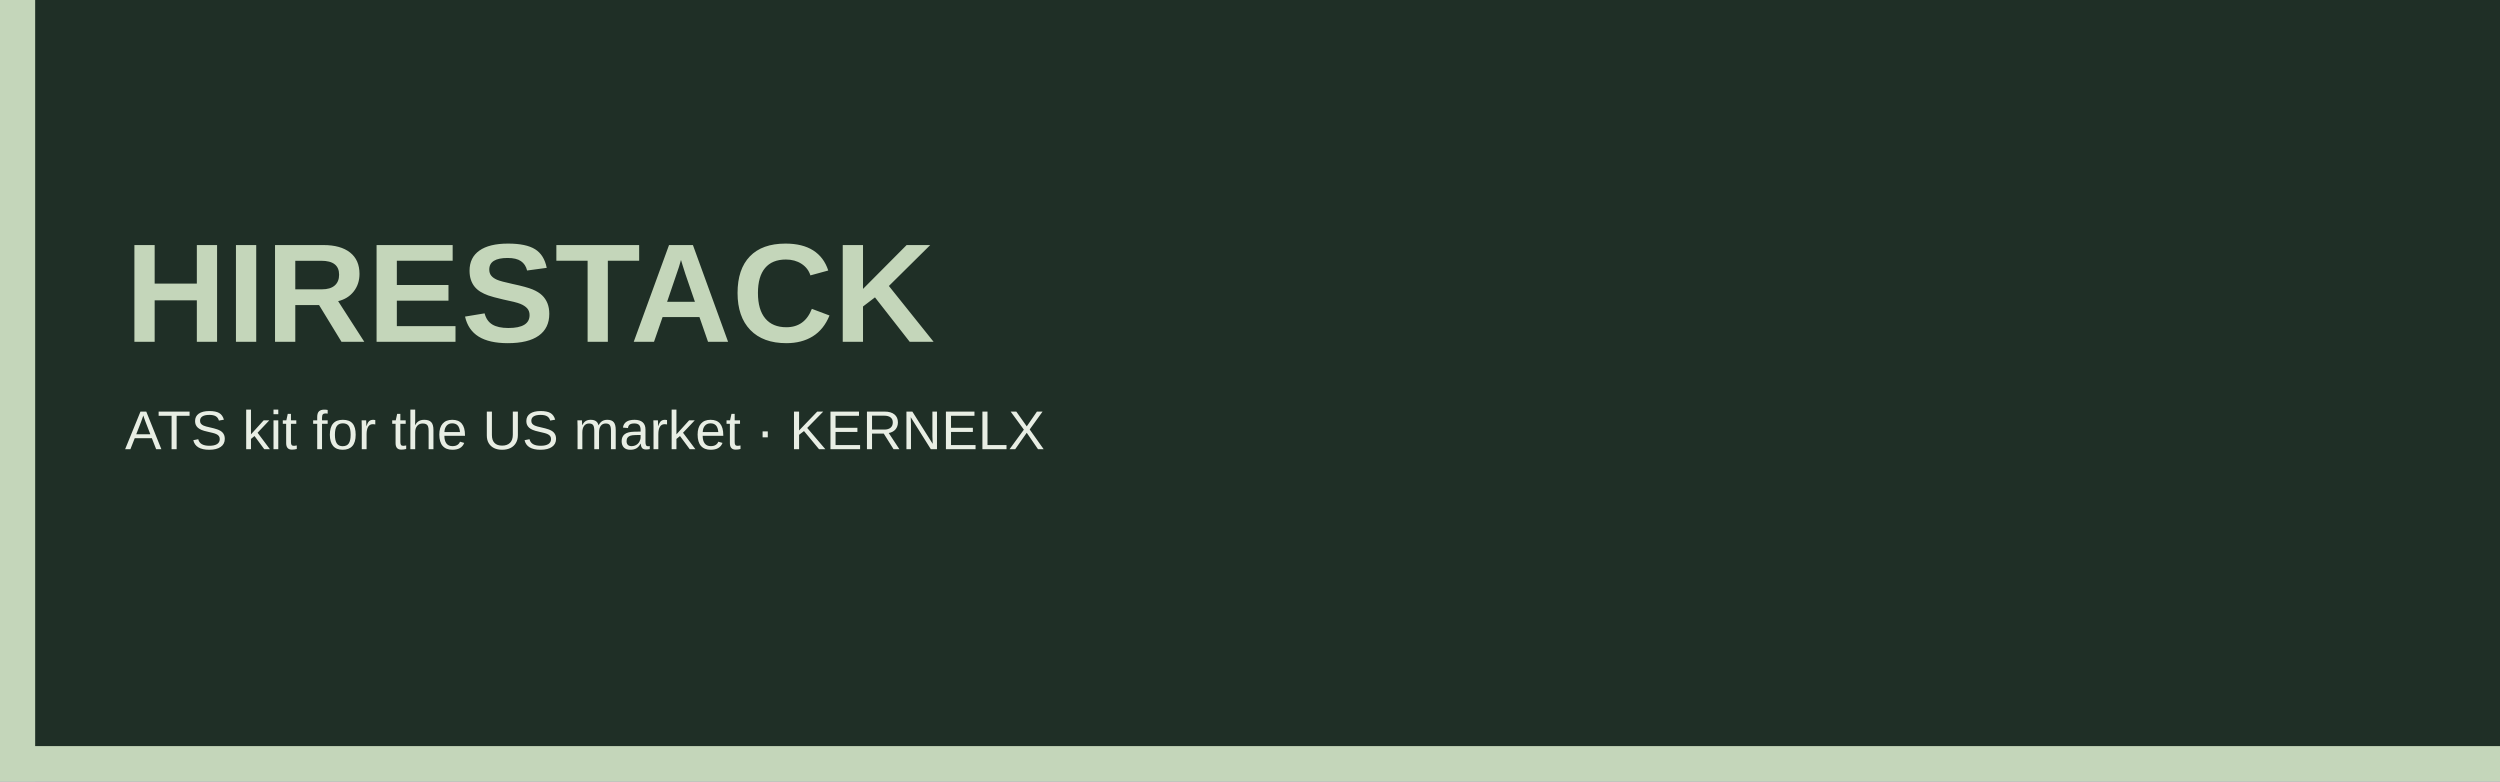
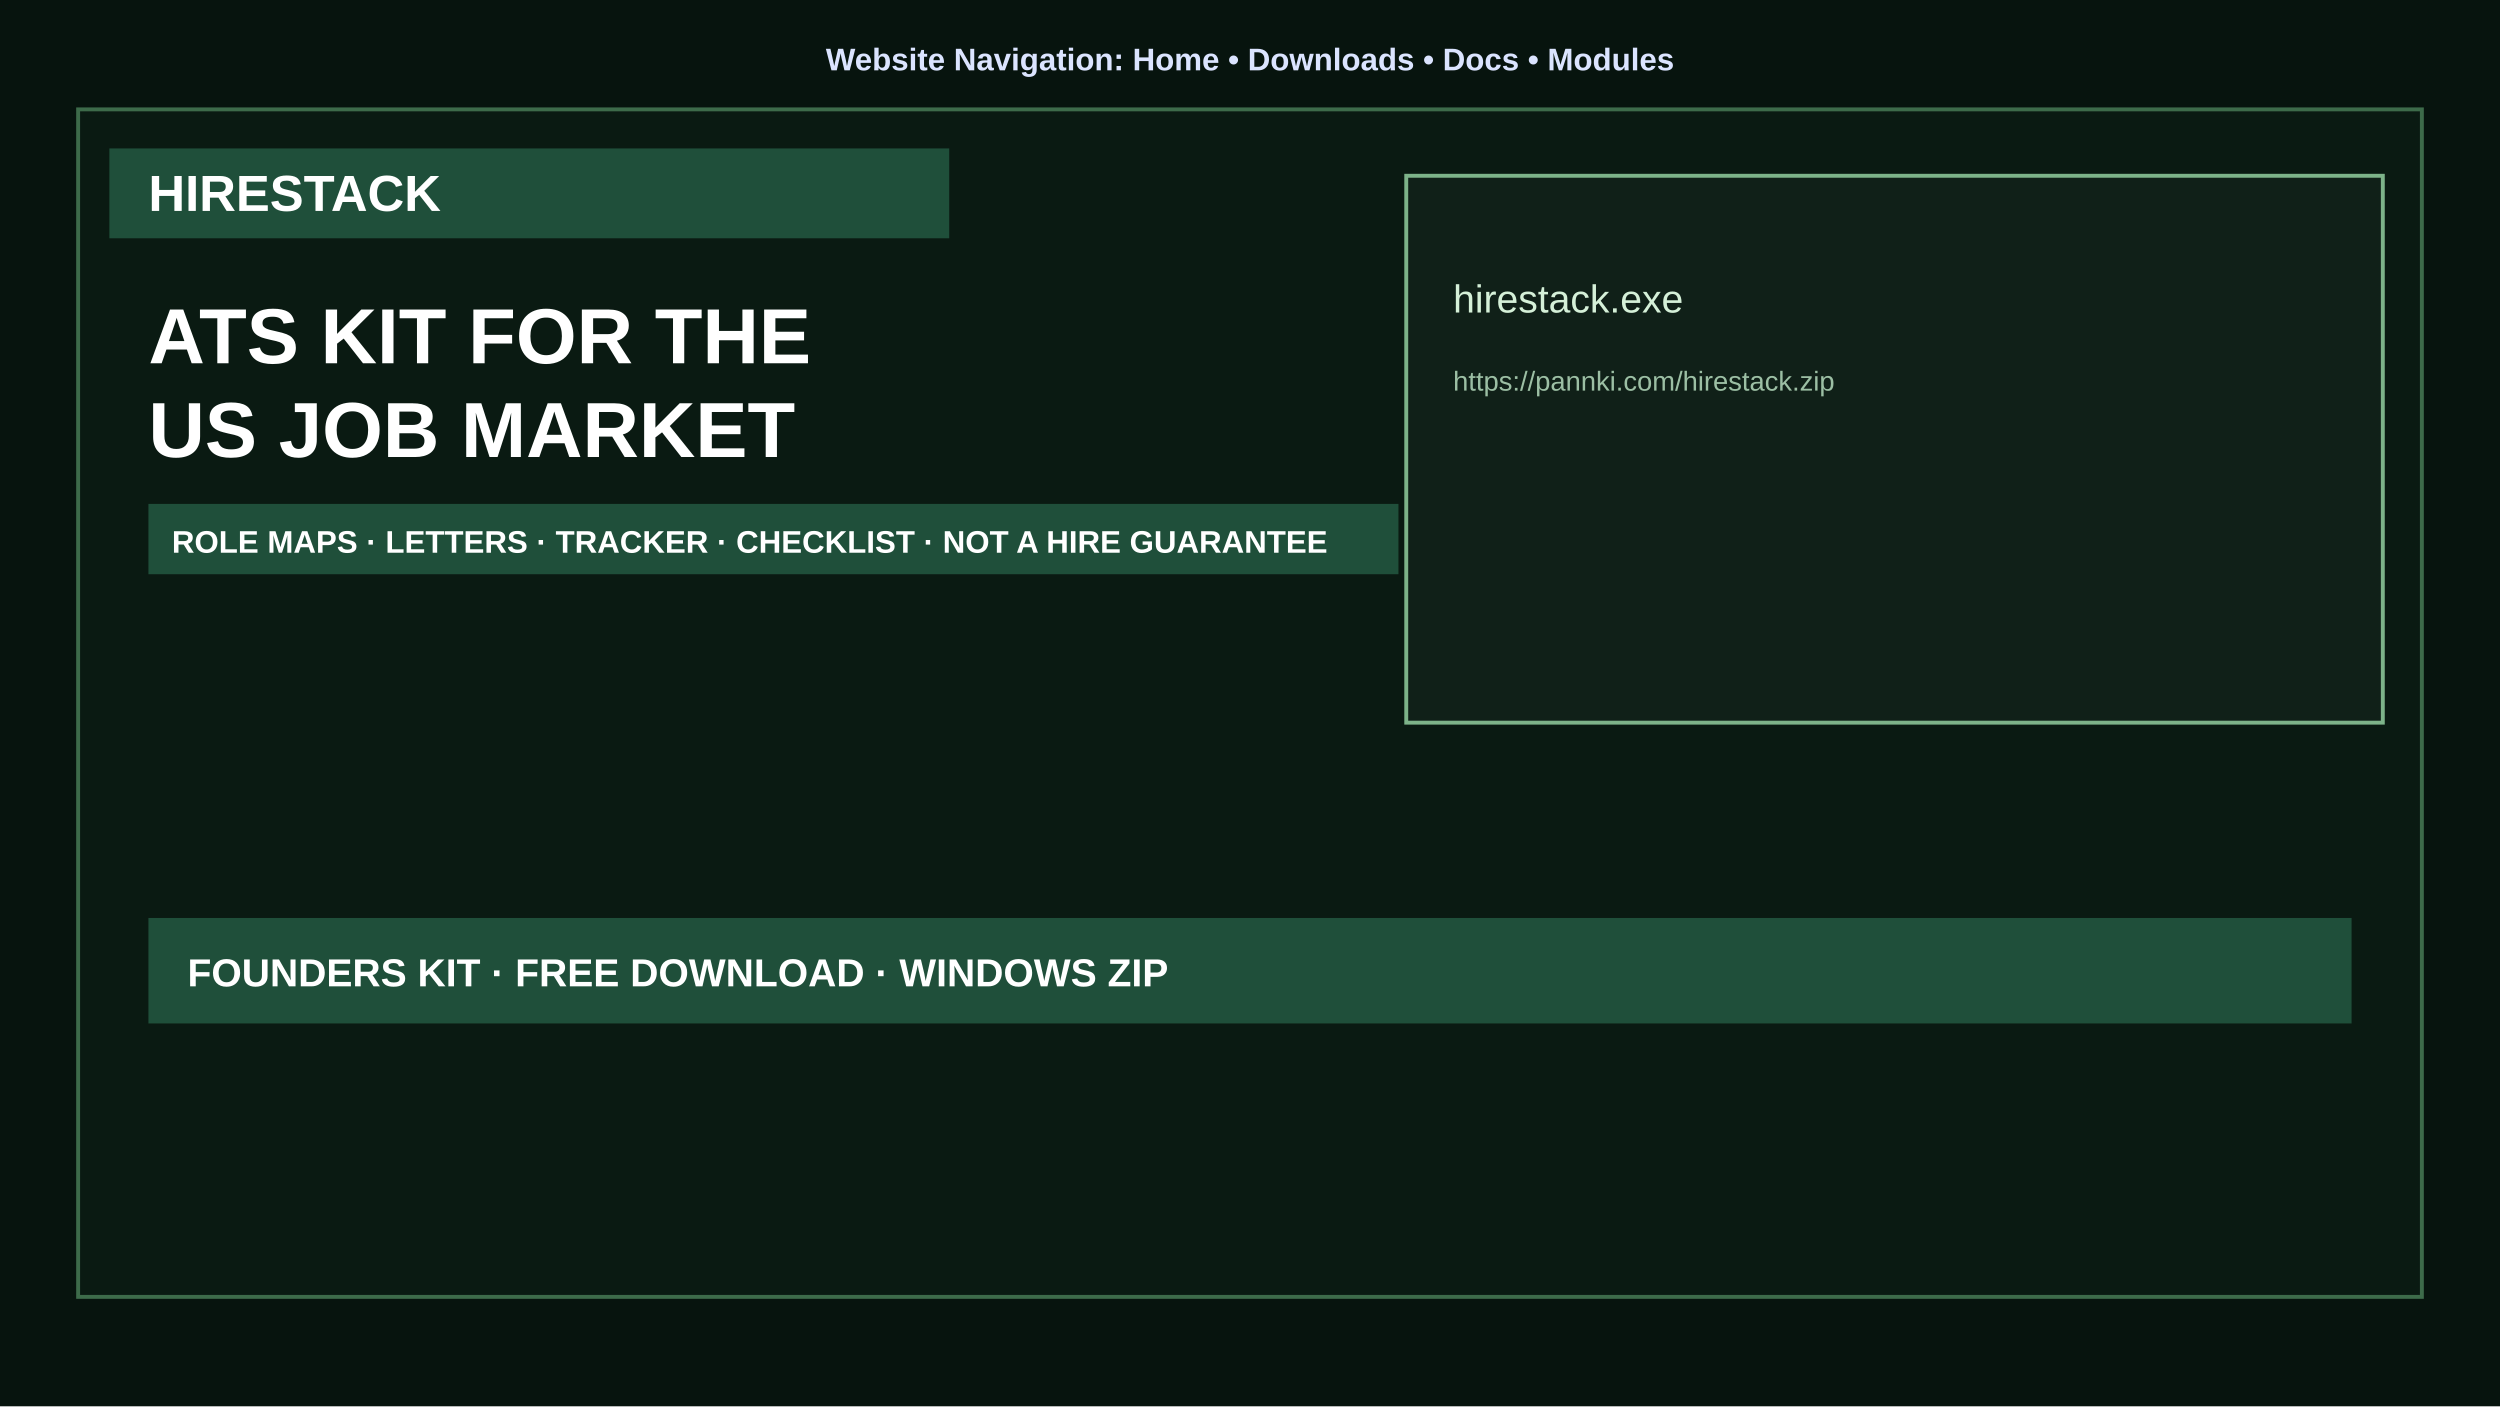
- <svg xmlns="http://www.w3.org/2000/svg" width="1280" height="400" viewBox="0 0 1280 400">
-   <rect width="1280" height="400" fill="#1f2f26" />
-   <rect width="18" height="400" fill="#c4d6ba" />
-   <rect y="382" width="1280" height="18" fill="#c4d6ba" />
-   <text x="64" y="175" fill="#c4d6ba" font-family="Arial,sans-serif" font-size="72" font-weight="700">HIRESTACK</text>
-   <text x="64" y="230" fill="#e8eee4" font-family="Arial,sans-serif" font-size="28">ATS kit for the US market · KERNELX</text>
+ <svg xmlns="http://www.w3.org/2000/svg" width="1280" height="720" viewBox="0 0 1280 720">
+   <rect width="1280" height="720" fill="#07140e" />
+   <text x="640" y="36" text-anchor="middle" fill="#dbe4ff" font-family="Arial" font-size="16" font-weight="700">Website Navigation: Home • Downloads • Docs • Modules</text>
+   <rect x="40" y="56" width="1200" height="608" fill="#0a1a12" stroke="#3d6b4a" stroke-width="2" />
+   <rect x="56" y="76" width="430" height="46" fill="#1f4f3a" />
+   <text x="76" y="108" fill="#fff" font-family="Arial" font-size="26" font-weight="700">HIRESTACK</text>
+   <text x="76" y="186" fill="#fff" font-family="Arial" font-size="40" font-weight="700">ATS KIT FOR THE</text>
+   <text x="76" y="234" fill="#fff" font-family="Arial" font-size="40" font-weight="700">US JOB MARKET</text>
+   <rect x="76" y="258" width="640" height="36" fill="#1f4f3a" />
+   <text x="88" y="283" fill="#fff" font-family="Arial" font-size="16" font-weight="700">ROLE MAPS · LETTERS · TRACKER · CHECKLIST · NOT A HIRE GUARANTEE</text>
+   <rect x="720" y="90" width="500" height="280" fill="#102018" stroke="#7db389" stroke-width="2" />
+   <text x="744" y="160" fill="#d5f0d8" font-family="Arial" font-size="20">hirestack.exe</text>
+   <text x="744" y="200" fill="#9cbfa4" font-family="Arial" font-size="14">https://pannki.com/hirestack.zip</text>
+   <rect x="76" y="470" width="1128" height="54" fill="#1f4f3a" />
+   <text x="96" y="505" fill="#fff" font-family="Arial" font-size="20" font-weight="700">FOUNDERS KIT · FREE DOWNLOAD · WINDOWS ZIP</text>
</svg>
